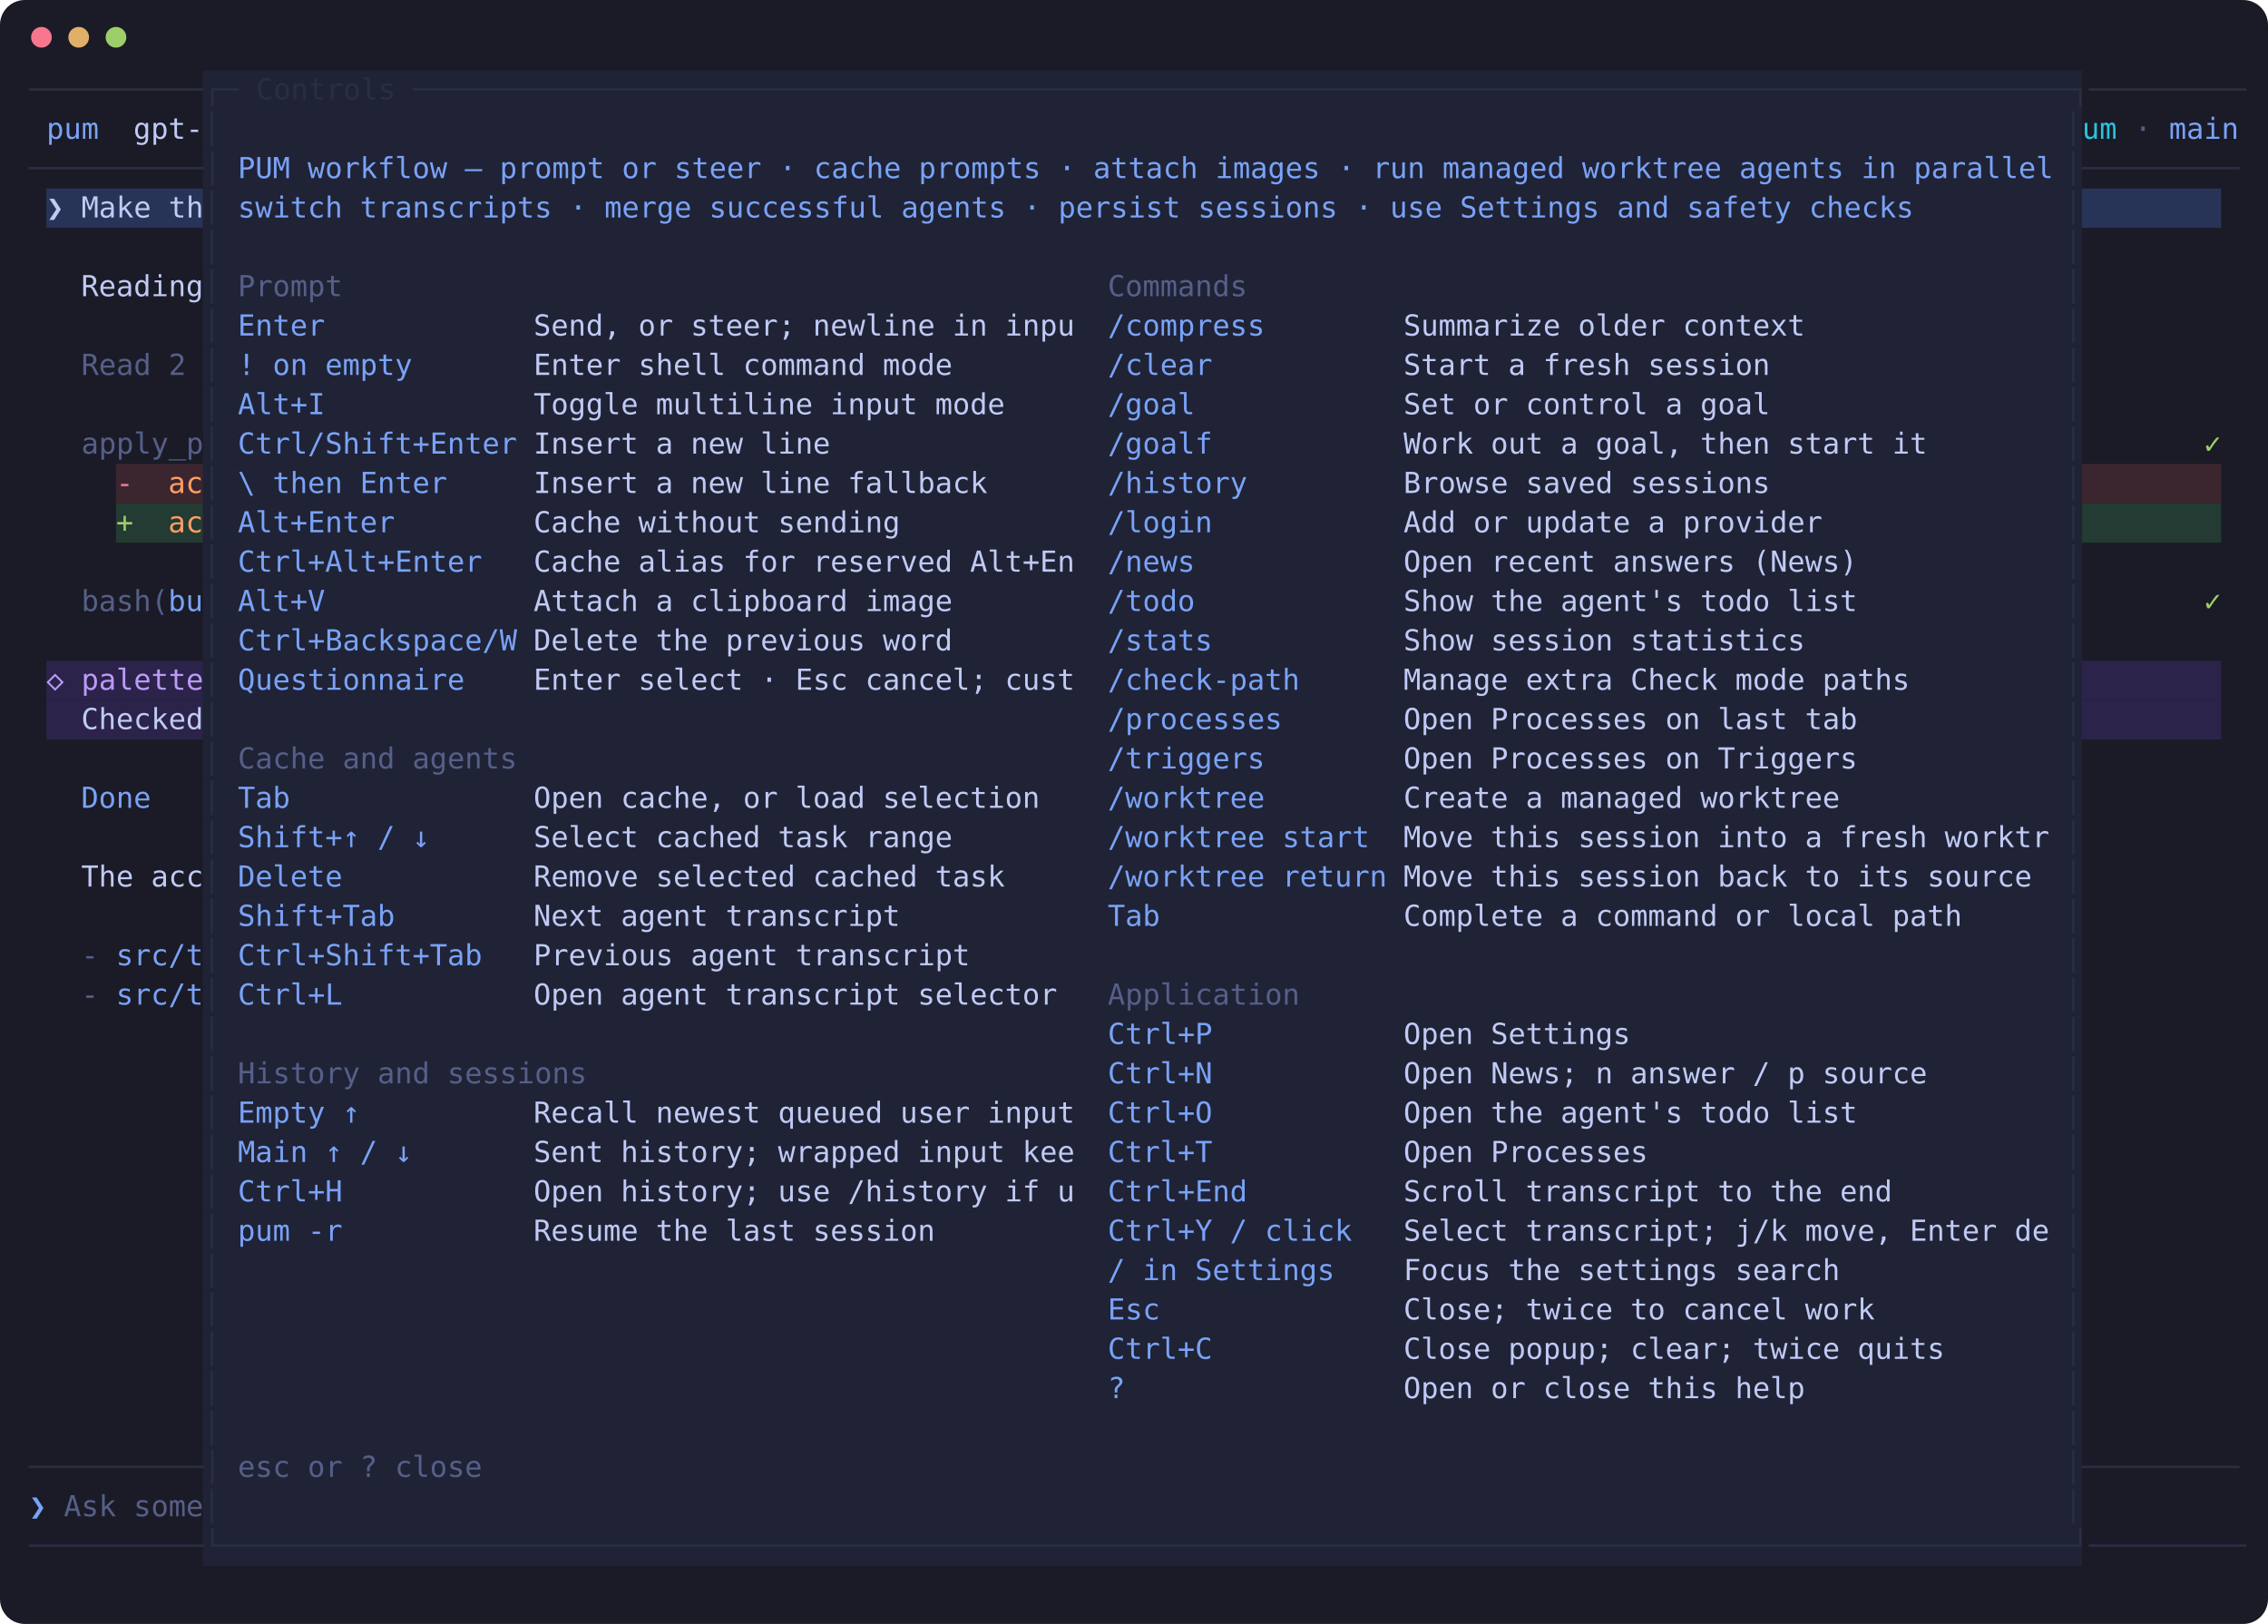
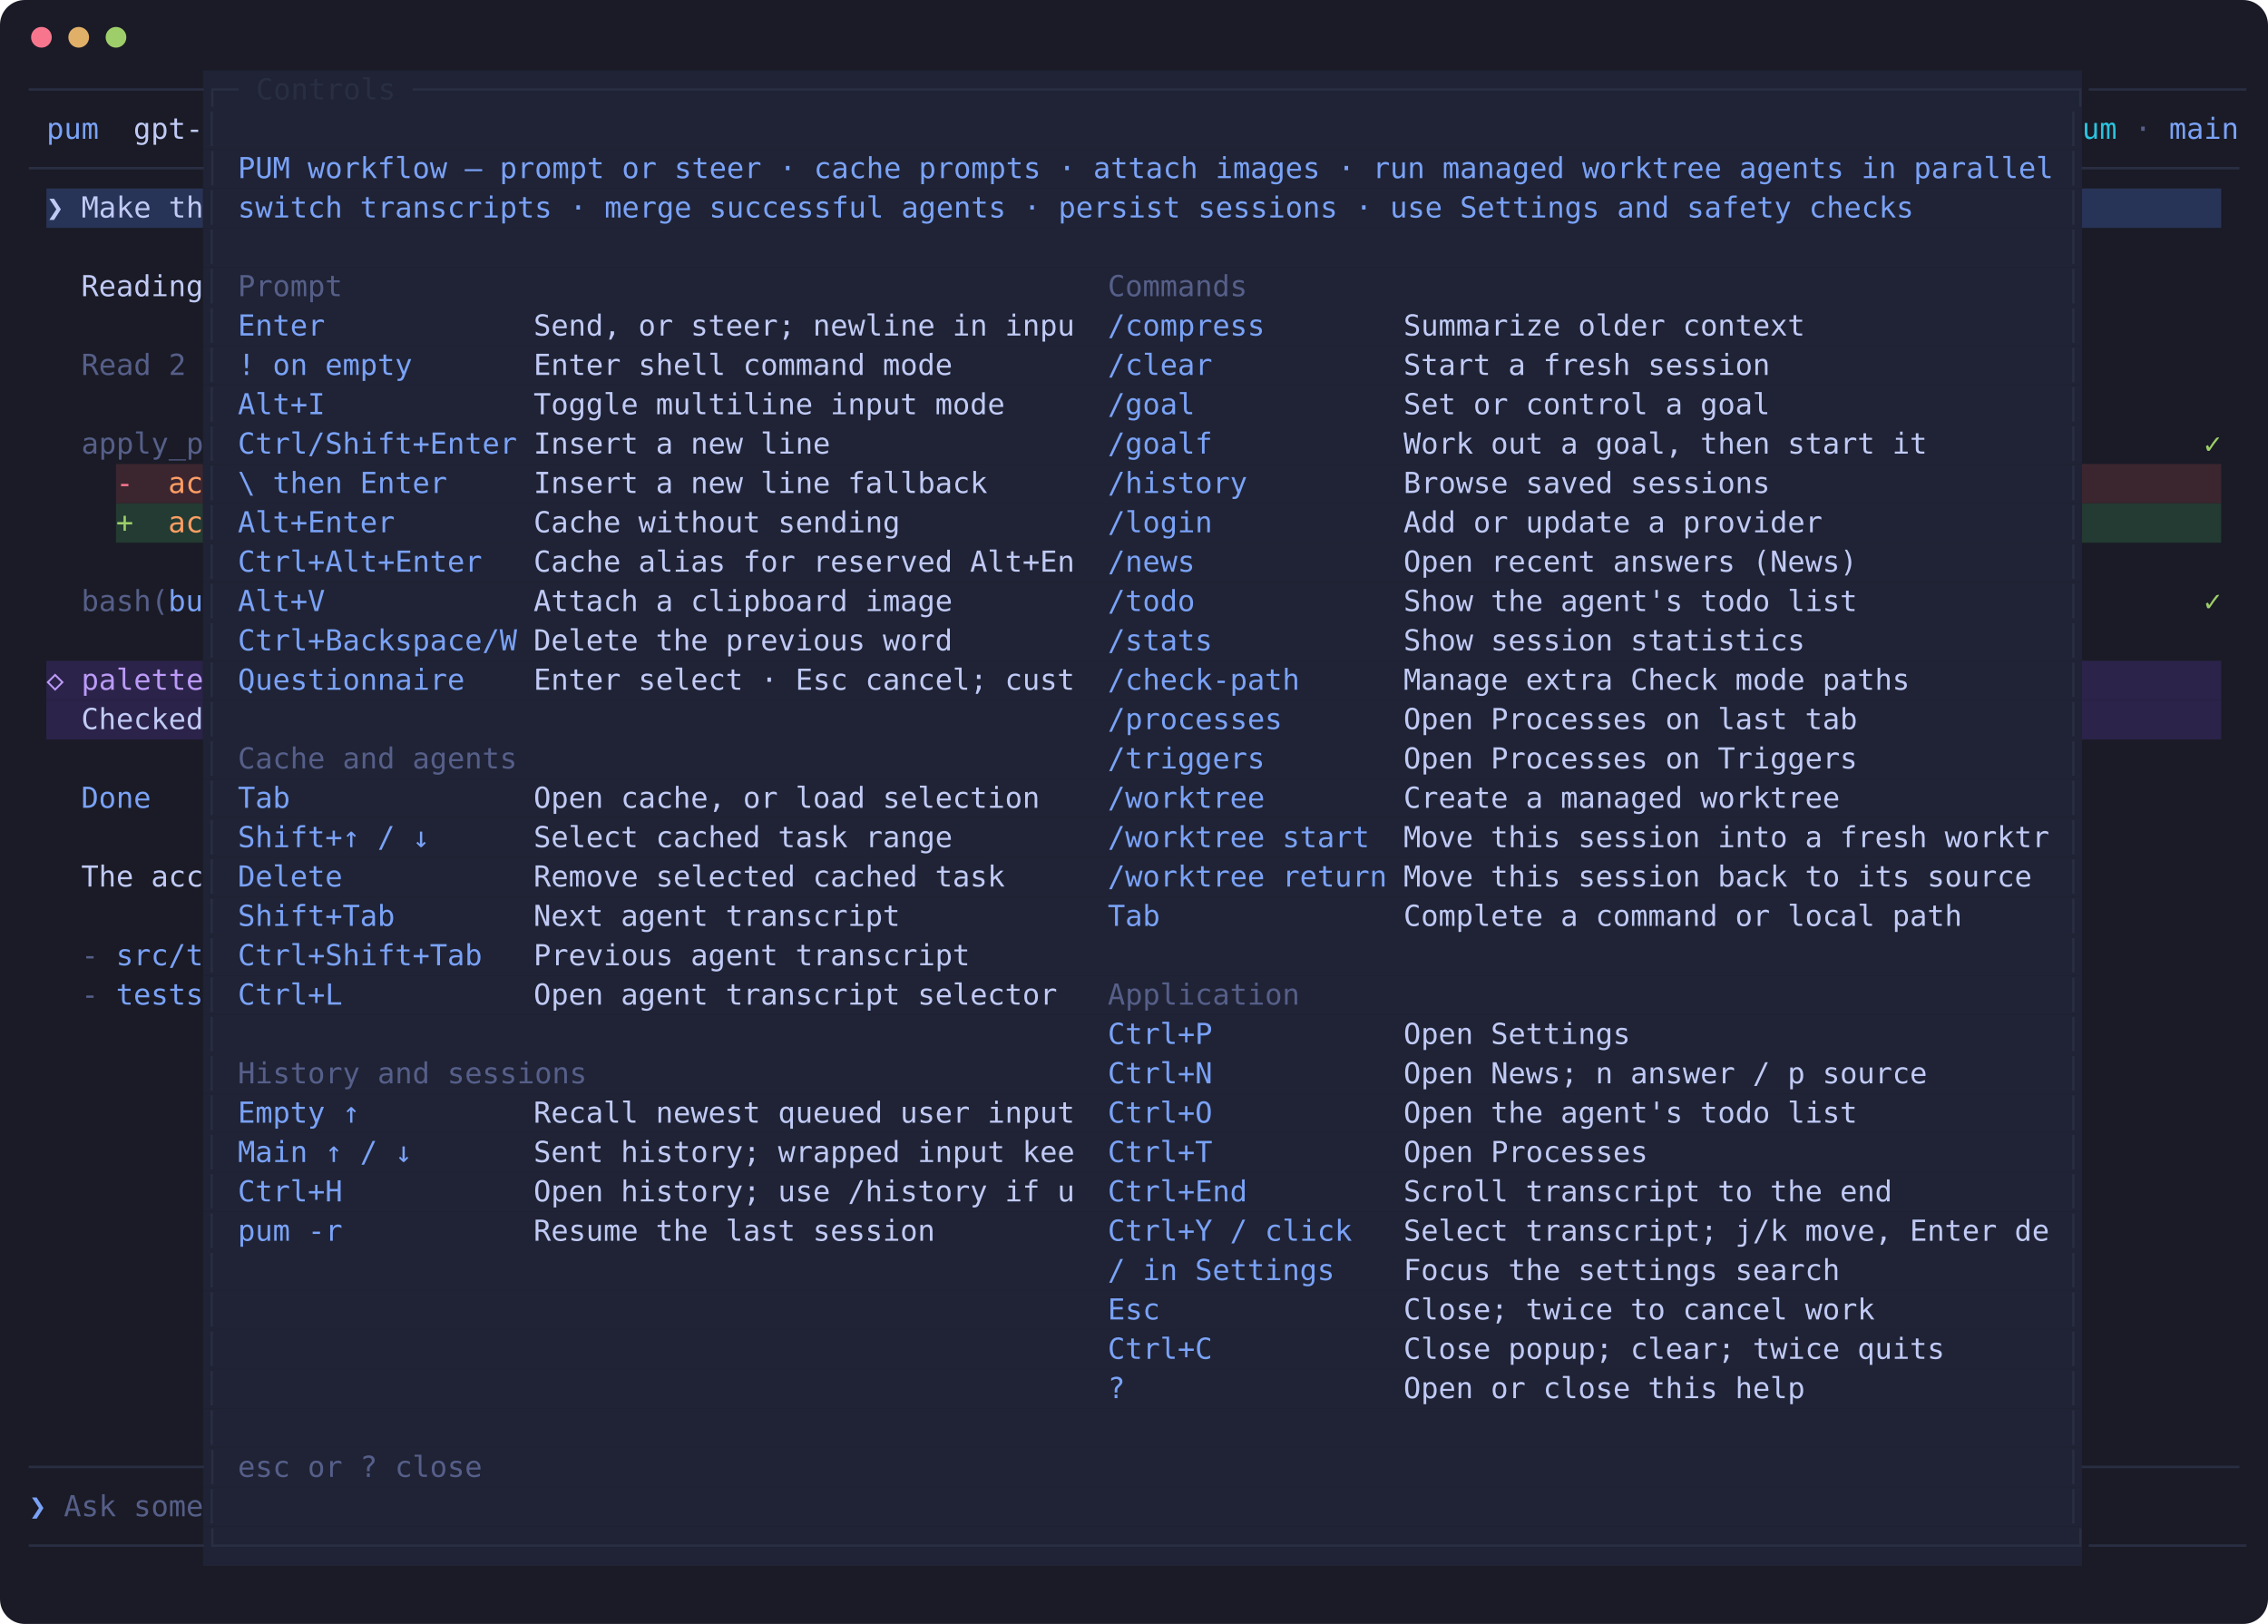
<svg xmlns="http://www.w3.org/2000/svg" width="1095" height="784" viewBox="0 0 1095 784" role="img" aria-labelledby="title desc">
  <rect width="100%" height="100%" rx="12" fill="#1a1b26" />
  <circle cx="20" cy="18" r="5" fill="#f7768e" />
  <circle cx="38" cy="18" r="5" fill="#e0af68" />
  <circle cx="56" cy="18" r="5" fill="#9ece6a" />
  <rect x="98.0" y="34.0" width="907.2" height="19" fill="#1f2335" />
  <rect x="98.0" y="53.0" width="907.2" height="19" fill="#1f2335" />
  <rect x="98.0" y="72.0" width="907.2" height="19" fill="#1f2335" />
  <rect x="22.4" y="91.0" width="75.6" height="19" fill="#283457" />
  <rect x="98.0" y="91.0" width="907.2" height="19" fill="#1f2335" />
  <rect x="1005.2" y="91.0" width="67.2" height="19" fill="#283457" />
  <rect x="98.0" y="110.0" width="907.2" height="19" fill="#1f2335" />
  <rect x="98.0" y="129.0" width="907.2" height="19" fill="#1f2335" />
  <rect x="98.0" y="148.0" width="907.2" height="19" fill="#1f2335" />
  <rect x="98.0" y="167.0" width="907.2" height="19" fill="#1f2335" />
  <rect x="98.0" y="186.0" width="907.2" height="19" fill="#1f2335" />
  <rect x="98.0" y="205.0" width="907.2" height="19" fill="#1f2335" />
  <rect x="56.0" y="224.0" width="42.0" height="19" fill="#3b2630" />
  <rect x="98.0" y="224.0" width="907.2" height="19" fill="#1f2335" />
  <rect x="1005.2" y="224.0" width="67.2" height="19" fill="#3b2630" />
  <rect x="56.0" y="243.0" width="42.0" height="19" fill="#233b32" />
  <rect x="98.0" y="243.0" width="907.2" height="19" fill="#1f2335" />
  <rect x="1005.2" y="243.0" width="67.2" height="19" fill="#233b32" />
  <rect x="98.0" y="262.0" width="907.2" height="19" fill="#1f2335" />
  <rect x="98.0" y="281.0" width="907.2" height="19" fill="#1f2335" />
  <rect x="98.0" y="300.0" width="907.2" height="19" fill="#1f2335" />
  <rect x="22.4" y="319.0" width="75.6" height="19" fill="#2b234a" />
  <rect x="98.0" y="319.0" width="907.2" height="19" fill="#1f2335" />
  <rect x="1005.2" y="319.0" width="67.2" height="19" fill="#2b234a" />
  <rect x="22.4" y="338.0" width="75.6" height="19" fill="#2b234a" />
  <rect x="98.0" y="338.0" width="907.2" height="19" fill="#1f2335" />
  <rect x="1005.2" y="338.0" width="67.2" height="19" fill="#2b234a" />
  <rect x="98.0" y="357.0" width="907.2" height="19" fill="#1f2335" />
  <rect x="98.0" y="376.0" width="907.2" height="19" fill="#1f2335" />
  <rect x="98.0" y="395.0" width="907.2" height="19" fill="#1f2335" />
  <rect x="98.0" y="414.0" width="907.2" height="19" fill="#1f2335" />
  <rect x="98.0" y="433.0" width="907.2" height="19" fill="#1f2335" />
  <rect x="98.0" y="452.0" width="907.2" height="19" fill="#1f2335" />
  <rect x="98.0" y="471.0" width="907.2" height="19" fill="#1f2335" />
  <rect x="98.0" y="490.0" width="907.2" height="19" fill="#1f2335" />
  <rect x="98.0" y="509.0" width="907.2" height="19" fill="#1f2335" />
  <rect x="98.0" y="528.0" width="907.2" height="19" fill="#1f2335" />
  <rect x="98.0" y="547.0" width="907.2" height="19" fill="#1f2335" />
  <rect x="98.0" y="566.0" width="907.2" height="19" fill="#1f2335" />
  <rect x="98.0" y="585.0" width="907.2" height="19" fill="#1f2335" />
  <rect x="98.0" y="604.0" width="907.2" height="19" fill="#1f2335" />
  <rect x="98.0" y="623.0" width="907.2" height="19" fill="#1f2335" />
  <rect x="98.0" y="642.0" width="907.2" height="19" fill="#1f2335" />
  <rect x="98.0" y="661.0" width="907.2" height="19" fill="#1f2335" />
  <rect x="98.0" y="680.0" width="907.2" height="19" fill="#1f2335" />
  <rect x="98.0" y="699.0" width="907.2" height="19" fill="#1f2335" />
  <rect x="98.0" y="718.0" width="907.2" height="19" fill="#1f2335" />
  <rect x="98.0" y="737.0" width="907.2" height="19" fill="#1f2335" />
  <g font-family="ui-monospace, SFMono-Regular, Menlo, Consolas, monospace" font-size="14" xml:space="preserve">
    <text x="14.0 22.4 30.8 39.2 47.6 56.0 64.4 72.8 81.2 89.6 98.0 106.4 114.8 123.2 131.6 140.0 148.4 156.8 165.2 173.6 182.0 190.4 198.8 207.2 215.6 224.0 232.4 240.8 249.2 257.6 266.0 274.4 282.8 291.2 299.6 308.0 316.4 324.8 333.2 341.6 350.0 358.4 366.8 375.2 383.6 392.0 400.4 408.8 417.2 425.6 434.0 442.4 450.8 459.2 467.6 476.0 484.4 492.8 501.2 509.6 518.0 526.4 534.8 543.2 551.6 560.0 568.4 576.8 585.2 593.6 602.0 610.4 618.8 627.2 635.6 644.0 652.4 660.8 669.2 677.6 686.0 694.4 702.8 711.2 719.6 728.0 736.4 744.8 753.2 761.6 770.0 778.4 786.8 795.2 803.6 812.0 820.4 828.8 837.2 845.6 854.0 862.4 870.8 879.2 887.6 896.0 904.4 912.8 921.2 929.6 938.0 946.4 954.8 963.2 971.6 980.0 988.4 996.8 1005.2 1013.6 1022.0 1030.4 1038.8 1047.2 1055.6 1064.0 1072.4" y="48.0" fill="#292e42">──────────┌─ Controls ───────────────────────────────────────────────────────────────────────────────────────────────┐─────────</text>
    <text x="14.0 22.4 30.8 39.2 47.6 56.0" y="67.0" fill="#7aa2f7"> pum  </text>
    <text x="64.4 72.8 81.2 89.6" y="67.0" fill="#c0caf5">gpt-</text>
    <text x="98.0" y="67.0" fill="#292e42">│</text>
    <text x="996.8" y="67.0" fill="#292e42">│</text>
    <text x="1005.2 1013.6" y="67.0" fill="#2ac3de">um</text>
    <text x="1022.0 1030.4 1038.8" y="67.0" fill="#565f89"> · </text>
    <text x="1047.2 1055.6 1064.0 1072.4" y="67.0" fill="#7aa2f7">main</text>
    <text x="14.0 22.4 30.8 39.2 47.6 56.0 64.4 72.8 81.2 89.6 98.0" y="86.0" fill="#292e42">──────────│</text>
    <text x="114.8 123.2 131.6 140.0 148.4 156.8 165.2 173.6 182.0 190.4 198.8 207.2 215.6 224.0 232.4 240.8 249.2 257.6 266.0 274.4 282.8 291.2 299.6 308.0 316.4 324.8 333.2 341.6 350.0 358.4 366.8 375.2 383.6 392.0 400.4 408.8 417.2 425.6 434.0 442.4 450.8 459.2 467.6 476.0 484.4 492.8 501.2 509.6 518.0 526.4 534.8 543.2 551.6 560.0 568.4 576.8 585.2 593.6 602.0 610.4 618.8 627.2 635.6 644.0 652.4 660.8 669.2 677.6 686.0 694.4 702.8 711.2 719.6 728.0 736.4 744.8 753.2 761.6 770.0 778.4 786.8 795.2 803.6 812.0 820.4 828.8 837.2 845.6 854.0 862.4 870.8 879.2 887.6 896.0 904.4 912.8 921.2 929.6 938.0 946.4 954.8 963.2 971.6 980.0" y="86.0" fill="#7aa2f7">PUM workflow — prompt or steer · cache prompts · attach images · run managed worktree agents in parallel</text>
    <text x="996.8 1005.2 1013.6 1022.0 1030.4 1038.8 1047.2 1055.6 1064.0 1072.4" y="86.0" fill="#292e42">│─────────</text>
    <text x="22.4 30.8 39.2 47.6 56.0 64.4 72.8 81.2 89.6" y="105.0" fill="#c0caf5">❯ Make th</text>
    <text x="98.0" y="105.0" fill="#292e42">│</text>
    <text x="114.8 123.2 131.6 140.0 148.4 156.8 165.2 173.6 182.0 190.4 198.8 207.2 215.6 224.0 232.4 240.8 249.2 257.6 266.0 274.4 282.8 291.2 299.6 308.0 316.4 324.8 333.2 341.6 350.0 358.4 366.8 375.2 383.6 392.0 400.4 408.8 417.2 425.6 434.0 442.4 450.8 459.2 467.6 476.0 484.4 492.8 501.2 509.6 518.0 526.4 534.8 543.2 551.6 560.0 568.4 576.8 585.2 593.6 602.0 610.4 618.8 627.2 635.6 644.0 652.4 660.8 669.2 677.6 686.0 694.4 702.8 711.2 719.6 728.0 736.4 744.8 753.2 761.6 770.0 778.4 786.8 795.2 803.6 812.0 820.4 828.8 837.2 845.6 854.0 862.4 870.8 879.2 887.6 896.0 904.4 912.8" y="105.0" fill="#7aa2f7">switch transcripts · merge successful agents · persist sessions · use Settings and safety checks</text>
    <text x="996.8" y="105.0" fill="#292e42">│</text>
    <text x="98.0" y="124.0" fill="#292e42">│</text>
    <text x="996.8" y="124.0" fill="#292e42">│</text>
    <text x="39.2 47.6 56.0 64.4 72.8 81.2 89.6" y="143.0" fill="#c0caf5">Reading</text>
    <text x="98.0" y="143.0" fill="#292e42">│</text>
    <text x="114.8 123.2 131.6 140.0 148.4 156.8" y="143.0" fill="#565f89">Prompt</text>
    <text x="534.8 543.2 551.6 560.0 568.4 576.8 585.2 593.6" y="143.0" fill="#565f89">Commands</text>
    <text x="996.8" y="143.0" fill="#292e42">│</text>
    <text x="98.0" y="162.0" fill="#292e42">│</text>
    <text x="114.8 123.2 131.6 140.0 148.4" y="162.0" fill="#7aa2f7">Enter</text>
    <text x="257.6 266.0 274.4 282.8 291.2 299.6 308.0 316.4 324.8 333.2 341.6 350.0 358.4 366.8 375.2 383.6 392.0 400.4 408.8 417.2 425.6 434.0 442.4 450.8 459.2 467.6 476.0 484.4 492.8 501.2 509.6" y="162.0" fill="#c0caf5">Send, or steer; newline in inpu</text>
    <text x="534.8 543.2 551.6 560.0 568.4 576.8 585.2 593.6 602.0" y="162.0" fill="#7aa2f7">/compress</text>
    <text x="677.6 686.0 694.4 702.8 711.2 719.6 728.0 736.4 744.8 753.2 761.6 770.0 778.4 786.8 795.2 803.6 812.0 820.4 828.8 837.2 845.6 854.0 862.4" y="162.0" fill="#c0caf5">Summarize older context</text>
    <text x="996.8" y="162.0" fill="#292e42">│</text>
    <text x="22.4 30.8 39.2 47.6 56.0 64.4 72.8 81.2 89.6" y="181.0" fill="#565f89">  Read 2 </text>
    <text x="98.0" y="181.0" fill="#292e42">│</text>
    <text x="114.8 123.2 131.6 140.0 148.4 156.8 165.2 173.6 182.0 190.4" y="181.0" fill="#7aa2f7">! on empty</text>
    <text x="257.6 266.0 274.4 282.8 291.2 299.6 308.0 316.4 324.8 333.2 341.6 350.0 358.4 366.8 375.2 383.6 392.0 400.4 408.8 417.2 425.6 434.0 442.4 450.8" y="181.0" fill="#c0caf5">Enter shell command mode</text>
    <text x="534.8 543.2 551.6 560.0 568.4 576.8" y="181.0" fill="#7aa2f7">/clear</text>
    <text x="677.6 686.0 694.4 702.8 711.2 719.6 728.0 736.4 744.8 753.2 761.6 770.0 778.4 786.8 795.2 803.6 812.0 820.4 828.8 837.2 845.6" y="181.0" fill="#c0caf5">Start a fresh session</text>
    <text x="996.8" y="181.0" fill="#292e42">│</text>
    <text x="98.0" y="200.0" fill="#292e42">│</text>
    <text x="114.8 123.2 131.6 140.0 148.4" y="200.0" fill="#7aa2f7">Alt+I</text>
    <text x="257.6 266.0 274.4 282.8 291.2 299.6 308.0 316.4 324.8 333.2 341.6 350.0 358.4 366.8 375.2 383.6 392.0 400.4 408.8 417.2 425.6 434.0 442.4 450.8 459.2 467.6 476.0" y="200.0" fill="#c0caf5">Toggle multiline input mode</text>
    <text x="534.8 543.2 551.6 560.0 568.4" y="200.0" fill="#7aa2f7">/goal</text>
    <text x="677.6 686.0 694.4 702.8 711.2 719.6 728.0 736.4 744.8 753.2 761.6 770.0 778.4 786.8 795.2 803.6 812.0 820.4 828.8 837.2 845.6" y="200.0" fill="#c0caf5">Set or control a goal</text>
    <text x="996.8" y="200.0" fill="#292e42">│</text>
    <text x="22.4 30.8 39.2 47.6 56.0 64.4 72.8 81.2 89.6" y="219.0" fill="#565f89">  apply_p</text>
    <text x="98.0" y="219.0" fill="#292e42">│</text>
    <text x="114.8 123.2 131.6 140.0 148.4 156.8 165.2 173.6 182.0 190.4 198.8 207.2 215.6 224.0 232.4 240.8" y="219.0" fill="#7aa2f7">Ctrl/Shift+Enter</text>
    <text x="257.6 266.0 274.4 282.8 291.2 299.6 308.0 316.4 324.8 333.2 341.6 350.0 358.4 366.8 375.2 383.6 392.0" y="219.0" fill="#c0caf5">Insert a new line</text>
    <text x="534.8 543.2 551.6 560.0 568.4 576.8" y="219.0" fill="#7aa2f7">/goalf</text>
    <text x="677.6 686.0 694.4 702.8 711.2 719.6 728.0 736.4 744.8 753.2 761.6 770.0 778.4 786.8 795.2 803.6 812.0 820.4 828.8 837.2 845.6 854.0 862.4 870.8 879.2 887.6 896.0 904.4 912.8 921.2" y="219.0" fill="#c0caf5">Work out a goal, then start it</text>
    <text x="996.8" y="219.0" fill="#292e42">│</text>
    <text x="1064.0" y="219.0" fill="#9ece6a">✓</text>
    <text x="56.0" y="238.0" fill="#f7768e">-</text>
    <text x="81.2 89.6" y="238.0" fill="#ff9e64">ac</text>
    <text x="98.0" y="238.0" fill="#292e42">│</text>
    <text x="114.8 123.2 131.6 140.0 148.4 156.8 165.2 173.6 182.0 190.4 198.8 207.2" y="238.0" fill="#7aa2f7">\ then Enter</text>
    <text x="257.6 266.0 274.4 282.8 291.2 299.6 308.0 316.4 324.8 333.2 341.6 350.0 358.4 366.8 375.2 383.6 392.0 400.4 408.8 417.2 425.6 434.0 442.4 450.8 459.2 467.6" y="238.0" fill="#c0caf5">Insert a new line fallback</text>
    <text x="534.8 543.2 551.6 560.0 568.4 576.8 585.2 593.6" y="238.0" fill="#7aa2f7">/history</text>
    <text x="677.6 686.0 694.4 702.8 711.2 719.6 728.0 736.4 744.8 753.2 761.6 770.0 778.4 786.8 795.2 803.6 812.0 820.4 828.8 837.2 845.6" y="238.0" fill="#c0caf5">Browse saved sessions</text>
    <text x="996.8" y="238.0" fill="#292e42">│</text>
    <text x="56.0" y="257.0" fill="#9ece6a">+</text>
    <text x="81.2 89.6" y="257.0" fill="#ff9e64">ac</text>
    <text x="98.0" y="257.0" fill="#292e42">│</text>
    <text x="114.8 123.2 131.6 140.0 148.4 156.8 165.2 173.6 182.0" y="257.0" fill="#7aa2f7">Alt+Enter</text>
    <text x="257.6 266.0 274.4 282.8 291.2 299.6 308.0 316.4 324.8 333.2 341.6 350.0 358.4 366.8 375.2 383.6 392.0 400.4 408.8 417.2 425.6" y="257.0" fill="#c0caf5">Cache without sending</text>
    <text x="534.8 543.2 551.6 560.0 568.4 576.8" y="257.0" fill="#7aa2f7">/login</text>
    <text x="677.6 686.0 694.4 702.8 711.2 719.6 728.0 736.4 744.8 753.2 761.6 770.0 778.4 786.8 795.2 803.6 812.0 820.4 828.8 837.2 845.6 854.0 862.4 870.8" y="257.0" fill="#c0caf5">Add or update a provider</text>
    <text x="996.8" y="257.0" fill="#292e42">│</text>
    <text x="98.0" y="276.0" fill="#292e42">│</text>
    <text x="114.8 123.2 131.6 140.0 148.4 156.8 165.2 173.6 182.0 190.4 198.8 207.2 215.6 224.0" y="276.0" fill="#7aa2f7">Ctrl+Alt+Enter</text>
    <text x="257.6 266.0 274.4 282.8 291.2 299.6 308.0 316.4 324.8 333.2 341.6 350.0 358.4 366.8 375.2 383.6 392.0 400.4 408.8 417.2 425.6 434.0 442.4 450.8 459.2 467.6 476.0 484.4 492.8 501.2 509.6" y="276.0" fill="#c0caf5">Cache alias for reserved Alt+En</text>
    <text x="534.8 543.2 551.6 560.0 568.4" y="276.0" fill="#7aa2f7">/news</text>
    <text x="677.6 686.0 694.4 702.8 711.2 719.6 728.0 736.4 744.8 753.2 761.6 770.0 778.4 786.8 795.2 803.6 812.0 820.4 828.8 837.2 845.6 854.0 862.4 870.8 879.2 887.6" y="276.0" fill="#c0caf5">Open recent answers (News)</text>
    <text x="996.8" y="276.0" fill="#292e42">│</text>
    <text x="22.4 30.8 39.2 47.6 56.0 64.4 72.8" y="295.0" fill="#565f89">  bash(</text>
    <text x="81.2 89.6" y="295.0" fill="#7aa2f7">bu</text>
    <text x="98.0" y="295.0" fill="#292e42">│</text>
    <text x="114.8 123.2 131.6 140.0 148.4" y="295.0" fill="#7aa2f7">Alt+V</text>
    <text x="257.6 266.0 274.4 282.8 291.2 299.6 308.0 316.4 324.8 333.2 341.6 350.0 358.4 366.8 375.2 383.6 392.0 400.4 408.8 417.2 425.6 434.0 442.4 450.8" y="295.0" fill="#c0caf5">Attach a clipboard image</text>
    <text x="534.8 543.2 551.6 560.0 568.4" y="295.0" fill="#7aa2f7">/todo</text>
    <text x="677.6 686.0 694.4 702.8 711.2 719.6 728.0 736.4 744.8 753.2 761.6 770.0 778.4 786.8 795.2 803.6 812.0 820.4 828.8 837.2 845.6 854.0 862.4 870.8 879.2 887.6" y="295.0" fill="#c0caf5">Show the agent's todo list</text>
    <text x="996.8" y="295.0" fill="#292e42">│</text>
    <text x="1064.0" y="295.0" fill="#9ece6a">✓</text>
    <text x="98.0" y="314.0" fill="#292e42">│</text>
    <text x="114.8 123.2 131.6 140.0 148.4 156.8 165.2 173.6 182.0 190.4 198.8 207.2 215.6 224.0 232.4 240.8" y="314.0" fill="#7aa2f7">Ctrl+Backspace/W</text>
    <text x="257.6 266.0 274.4 282.8 291.2 299.6 308.0 316.4 324.8 333.2 341.6 350.0 358.4 366.8 375.2 383.6 392.0 400.4 408.8 417.2 425.6 434.0 442.4 450.8" y="314.0" fill="#c0caf5">Delete the previous word</text>
    <text x="534.8 543.2 551.6 560.0 568.4 576.8" y="314.0" fill="#7aa2f7">/stats</text>
    <text x="677.6 686.0 694.4 702.8 711.2 719.6 728.0 736.4 744.8 753.2 761.6 770.0 778.4 786.8 795.2 803.6 812.0 820.4 828.8 837.2 845.6 854.0 862.4" y="314.0" fill="#c0caf5">Show session statistics</text>
    <text x="996.8" y="314.0" fill="#292e42">│</text>
    <text x="22.4 30.8 39.2 47.6 56.0 64.4 72.8 81.2 89.6" y="333.0" fill="#bb9af7">◇ palette</text>
    <text x="98.0" y="333.0" fill="#292e42">│</text>
    <text x="114.8 123.2 131.6 140.0 148.4 156.8 165.2 173.6 182.0 190.4 198.8 207.2 215.6" y="333.0" fill="#7aa2f7">Questionnaire</text>
    <text x="257.6 266.0 274.4 282.8 291.2 299.6 308.0 316.4 324.8 333.2 341.6 350.0 358.4 366.8 375.2 383.6 392.0 400.4 408.8 417.2 425.6 434.0 442.4 450.8 459.2 467.6 476.0 484.4 492.8 501.2 509.6" y="333.0" fill="#c0caf5">Enter select · Esc cancel; cust</text>
    <text x="534.8 543.2 551.6 560.0 568.4 576.8 585.2 593.6 602.0 610.4 618.8" y="333.0" fill="#7aa2f7">/check-path</text>
    <text x="677.6 686.0 694.4 702.8 711.2 719.6 728.0 736.4 744.8 753.2 761.6 770.0 778.4 786.8 795.2 803.6 812.0 820.4 828.8 837.2 845.6 854.0 862.4 870.8 879.2 887.6 896.0 904.4 912.8" y="333.0" fill="#c0caf5">Manage extra Check mode paths</text>
    <text x="996.8" y="333.0" fill="#292e42">│</text>
    <text x="39.2 47.6 56.0 64.4 72.8 81.2 89.6" y="352.0" fill="#c0caf5">Checked</text>
    <text x="98.0" y="352.0" fill="#292e42">│</text>
    <text x="534.8 543.2 551.6 560.0 568.4 576.8 585.2 593.6 602.0 610.4" y="352.0" fill="#7aa2f7">/processes</text>
    <text x="677.6 686.0 694.4 702.8 711.2 719.6 728.0 736.4 744.8 753.2 761.6 770.0 778.4 786.8 795.2 803.6 812.0 820.4 828.8 837.2 845.6 854.0 862.4 870.8 879.2 887.6" y="352.0" fill="#c0caf5">Open Processes on last tab</text>
    <text x="996.8" y="352.0" fill="#292e42">│</text>
    <text x="98.0" y="371.0" fill="#292e42">│</text>
    <text x="114.8 123.2 131.6 140.0 148.4 156.8 165.2 173.6 182.0 190.4 198.8 207.2 215.6 224.0 232.4 240.8" y="371.0" fill="#565f89">Cache and agents</text>
    <text x="534.8 543.2 551.6 560.0 568.4 576.8 585.2 593.6 602.0" y="371.0" fill="#7aa2f7">/triggers</text>
    <text x="677.6 686.0 694.4 702.8 711.2 719.6 728.0 736.4 744.8 753.2 761.6 770.0 778.4 786.8 795.2 803.6 812.0 820.4 828.8 837.2 845.6 854.0 862.4 870.8 879.2 887.6" y="371.0" fill="#c0caf5">Open Processes on Triggers</text>
    <text x="996.8" y="371.0" fill="#292e42">│</text>
    <text x="39.2 47.6 56.0 64.4" y="390.0" fill="#7aa2f7">Done</text>
    <text x="98.0" y="390.0" fill="#292e42">│</text>
    <text x="114.8 123.2 131.6" y="390.0" fill="#7aa2f7">Tab</text>
    <text x="257.6 266.0 274.4 282.8 291.2 299.6 308.0 316.4 324.8 333.2 341.6 350.0 358.4 366.8 375.2 383.6 392.0 400.4 408.8 417.2 425.6 434.0 442.4 450.8 459.2 467.6 476.0 484.4 492.8" y="390.0" fill="#c0caf5">Open cache, or load selection</text>
    <text x="534.8 543.2 551.6 560.0 568.4 576.8 585.2 593.6 602.0" y="390.0" fill="#7aa2f7">/worktree</text>
    <text x="677.6 686.0 694.4 702.8 711.2 719.6 728.0 736.4 744.8 753.2 761.6 770.0 778.4 786.8 795.2 803.6 812.0 820.4 828.8 837.2 845.6 854.0 862.4 870.8 879.2" y="390.0" fill="#c0caf5">Create a managed worktree</text>
    <text x="996.8" y="390.0" fill="#292e42">│</text>
    <text x="98.0" y="409.0" fill="#292e42">│</text>
    <text x="114.8 123.2 131.6 140.0 148.4 156.8 165.2 173.6 182.0 190.4 198.8" y="409.0" fill="#7aa2f7">Shift+↑ / ↓</text>
    <text x="257.6 266.0 274.4 282.8 291.2 299.6 308.0 316.4 324.8 333.2 341.6 350.0 358.4 366.8 375.2 383.6 392.0 400.4 408.8 417.2 425.6 434.0 442.4 450.8" y="409.0" fill="#c0caf5">Select cached task range</text>
    <text x="534.8 543.2 551.6 560.0 568.4 576.8 585.2 593.6 602.0 610.4 618.8 627.2 635.6 644.0 652.4" y="409.0" fill="#7aa2f7">/worktree start</text>
    <text x="677.6 686.0 694.4 702.8 711.2 719.6 728.0 736.4 744.8 753.2 761.6 770.0 778.4 786.8 795.2 803.6 812.0 820.4 828.8 837.2 845.6 854.0 862.4 870.8 879.2 887.6 896.0 904.4 912.8 921.2 929.6 938.0 946.4 954.8 963.2 971.6 980.0" y="409.0" fill="#c0caf5">Move this session into a fresh worktr</text>
    <text x="996.8" y="409.0" fill="#292e42">│</text>
    <text x="39.2 47.6 56.0 64.4 72.8 81.2 89.6" y="428.0" fill="#c0caf5">The acc</text>
    <text x="98.0" y="428.0" fill="#292e42">│</text>
    <text x="114.8 123.2 131.6 140.0 148.4 156.8" y="428.0" fill="#7aa2f7">Delete</text>
    <text x="257.6 266.0 274.4 282.8 291.2 299.6 308.0 316.4 324.8 333.2 341.6 350.0 358.4 366.8 375.2 383.6 392.0 400.4 408.8 417.2 425.6 434.0 442.4 450.8 459.2 467.6 476.0" y="428.0" fill="#c0caf5">Remove selected cached task</text>
    <text x="534.8 543.2 551.6 560.0 568.4 576.8 585.2 593.6 602.0 610.4 618.8 627.2 635.6 644.0 652.4 660.8" y="428.0" fill="#7aa2f7">/worktree return</text>
    <text x="677.6 686.0 694.4 702.8 711.2 719.6 728.0 736.4 744.8 753.2 761.6 770.0 778.4 786.8 795.2 803.6 812.0 820.4 828.8 837.2 845.6 854.0 862.4 870.8 879.2 887.6 896.0 904.4 912.8 921.2 929.6 938.0 946.4 954.8 963.2 971.6" y="428.0" fill="#c0caf5">Move this session back to its source</text>
    <text x="996.8" y="428.0" fill="#292e42">│</text>
    <text x="98.0" y="447.0" fill="#292e42">│</text>
    <text x="114.8 123.2 131.6 140.0 148.4 156.8 165.2 173.6 182.0" y="447.0" fill="#7aa2f7">Shift+Tab</text>
    <text x="257.6 266.0 274.4 282.8 291.2 299.6 308.0 316.4 324.8 333.2 341.6 350.0 358.4 366.8 375.2 383.6 392.0 400.4 408.8 417.2 425.6" y="447.0" fill="#c0caf5">Next agent transcript</text>
    <text x="534.8 543.2 551.6" y="447.0" fill="#7aa2f7">Tab</text>
    <text x="677.6 686.0 694.4 702.8 711.2 719.6 728.0 736.4 744.8 753.2 761.6 770.0 778.4 786.8 795.2 803.6 812.0 820.4 828.8 837.2 845.6 854.0 862.4 870.8 879.2 887.6 896.0 904.4 912.8 921.2 929.6 938.0" y="447.0" fill="#c0caf5">Complete a command or local path</text>
    <text x="996.8" y="447.0" fill="#292e42">│</text>
    <text x="39.2 47.6" y="466.0" fill="#565f89">- </text>
    <text x="56.0 64.4 72.8 81.2 89.6" y="466.0" fill="#7aa2f7">src/t</text>
    <text x="98.0" y="466.0" fill="#292e42">│</text>
    <text x="114.8 123.2 131.6 140.0 148.4 156.8 165.2 173.6 182.0 190.4 198.8 207.2 215.6 224.0" y="466.0" fill="#7aa2f7">Ctrl+Shift+Tab</text>
    <text x="257.6 266.0 274.4 282.8 291.2 299.6 308.0 316.4 324.8 333.2 341.6 350.0 358.4 366.8 375.2 383.6 392.0 400.4 408.8 417.2 425.6 434.0 442.4 450.8 459.2" y="466.0" fill="#c0caf5">Previous agent transcript</text>
    <text x="996.8" y="466.0" fill="#292e42">│</text>
    <text x="39.2 47.6" y="485.0" fill="#565f89">- </text>
-     <text x="56.0 64.4 72.8 81.2 89.6" y="485.0" fill="#7aa2f7">src/t</text>
+     <text x="56.0 64.4 72.8 81.2 89.6" y="485.0" fill="#7aa2f7">tests</text>
    <text x="98.0" y="485.0" fill="#292e42">│</text>
    <text x="114.8 123.2 131.6 140.0 148.4 156.8" y="485.0" fill="#7aa2f7">Ctrl+L</text>
    <text x="257.6 266.0 274.4 282.8 291.2 299.6 308.0 316.4 324.8 333.2 341.6 350.0 358.4 366.8 375.2 383.6 392.0 400.4 408.8 417.2 425.6 434.0 442.4 450.8 459.2 467.6 476.0 484.4 492.8 501.2" y="485.0" fill="#c0caf5">Open agent transcript selector</text>
    <text x="534.8 543.2 551.6 560.0 568.4 576.8 585.2 593.6 602.0 610.4 618.8" y="485.0" fill="#565f89">Application</text>
    <text x="996.8" y="485.0" fill="#292e42">│</text>
    <text x="98.0" y="504.0" fill="#292e42">│</text>
    <text x="534.8 543.2 551.6 560.0 568.4 576.8" y="504.0" fill="#7aa2f7">Ctrl+P</text>
    <text x="677.6 686.0 694.4 702.8 711.2 719.6 728.0 736.4 744.8 753.2 761.6 770.0 778.4" y="504.0" fill="#c0caf5">Open Settings</text>
    <text x="996.8" y="504.0" fill="#292e42">│</text>
    <text x="98.0" y="523.0" fill="#292e42">│</text>
    <text x="114.8 123.2 131.6 140.0 148.4 156.8 165.2 173.6 182.0 190.4 198.8 207.2 215.6 224.0 232.4 240.8 249.2 257.6 266.0 274.4" y="523.0" fill="#565f89">History and sessions</text>
    <text x="534.8 543.2 551.6 560.0 568.4 576.8" y="523.0" fill="#7aa2f7">Ctrl+N</text>
    <text x="677.6 686.0 694.4 702.8 711.2 719.6 728.0 736.4 744.8 753.2 761.6 770.0 778.4 786.8 795.2 803.6 812.0 820.4 828.8 837.2 845.6 854.0 862.4 870.8 879.2 887.6 896.0 904.4 912.8 921.2" y="523.0" fill="#c0caf5">Open News; n answer / p source</text>
    <text x="996.8" y="523.0" fill="#292e42">│</text>
    <text x="98.0" y="542.0" fill="#292e42">│</text>
    <text x="114.8 123.2 131.6 140.0 148.4 156.8 165.2" y="542.0" fill="#7aa2f7">Empty ↑</text>
    <text x="257.6 266.0 274.4 282.8 291.2 299.6 308.0 316.4 324.8 333.2 341.6 350.0 358.4 366.8 375.2 383.6 392.0 400.4 408.8 417.2 425.6 434.0 442.4 450.8 459.2 467.6 476.0 484.4 492.8 501.2 509.6" y="542.0" fill="#c0caf5">Recall newest queued user input</text>
    <text x="534.8 543.2 551.6 560.0 568.4 576.8" y="542.0" fill="#7aa2f7">Ctrl+O</text>
    <text x="677.6 686.0 694.4 702.8 711.2 719.6 728.0 736.4 744.8 753.2 761.6 770.0 778.4 786.8 795.2 803.6 812.0 820.4 828.8 837.2 845.6 854.0 862.4 870.8 879.2 887.6" y="542.0" fill="#c0caf5">Open the agent's todo list</text>
    <text x="996.8" y="542.0" fill="#292e42">│</text>
    <text x="98.0" y="561.0" fill="#292e42">│</text>
    <text x="114.8 123.2 131.6 140.0 148.4 156.8 165.2 173.6 182.0 190.4" y="561.0" fill="#7aa2f7">Main ↑ / ↓</text>
    <text x="257.6 266.0 274.4 282.8 291.2 299.6 308.0 316.4 324.8 333.2 341.6 350.0 358.4 366.8 375.2 383.6 392.0 400.4 408.8 417.2 425.6 434.0 442.4 450.8 459.2 467.6 476.0 484.4 492.8 501.2 509.6" y="561.0" fill="#c0caf5">Sent history; wrapped input kee</text>
    <text x="534.8 543.2 551.6 560.0 568.4 576.8" y="561.0" fill="#7aa2f7">Ctrl+T</text>
    <text x="677.6 686.0 694.4 702.8 711.2 719.6 728.0 736.4 744.8 753.2 761.6 770.0 778.4 786.8" y="561.0" fill="#c0caf5">Open Processes</text>
    <text x="996.8" y="561.0" fill="#292e42">│</text>
    <text x="98.0" y="580.0" fill="#292e42">│</text>
    <text x="114.8 123.2 131.6 140.0 148.4 156.8" y="580.0" fill="#7aa2f7">Ctrl+H</text>
    <text x="257.6 266.0 274.4 282.8 291.2 299.6 308.0 316.4 324.8 333.2 341.6 350.0 358.4 366.8 375.2 383.6 392.0 400.4 408.8 417.2 425.6 434.0 442.4 450.8 459.2 467.6 476.0 484.4 492.8 501.2 509.6" y="580.0" fill="#c0caf5">Open history; use /history if u</text>
    <text x="534.8 543.2 551.6 560.0 568.4 576.8 585.2 593.6" y="580.0" fill="#7aa2f7">Ctrl+End</text>
    <text x="677.6 686.0 694.4 702.8 711.2 719.6 728.0 736.4 744.8 753.2 761.6 770.0 778.4 786.8 795.2 803.6 812.0 820.4 828.8 837.2 845.6 854.0 862.4 870.8 879.2 887.6 896.0 904.4" y="580.0" fill="#c0caf5">Scroll transcript to the end</text>
    <text x="996.8" y="580.0" fill="#292e42">│</text>
    <text x="98.0" y="599.0" fill="#292e42">│</text>
    <text x="114.8 123.2 131.6 140.0 148.4 156.8" y="599.0" fill="#7aa2f7">pum -r</text>
    <text x="257.6 266.0 274.4 282.8 291.2 299.6 308.0 316.4 324.8 333.2 341.6 350.0 358.4 366.8 375.2 383.6 392.0 400.4 408.8 417.2 425.6 434.0 442.4" y="599.0" fill="#c0caf5">Resume the last session</text>
    <text x="534.8 543.2 551.6 560.0 568.4 576.8 585.2 593.6 602.0 610.4 618.8 627.2 635.6 644.0" y="599.0" fill="#7aa2f7">Ctrl+Y / click</text>
    <text x="677.6 686.0 694.4 702.8 711.2 719.6 728.0 736.4 744.8 753.2 761.6 770.0 778.4 786.8 795.2 803.6 812.0 820.4 828.8 837.2 845.6 854.0 862.4 870.8 879.2 887.6 896.0 904.4 912.8 921.2 929.6 938.0 946.4 954.8 963.2 971.6 980.0" y="599.0" fill="#c0caf5">Select transcript; j/k move, Enter de</text>
    <text x="996.8" y="599.0" fill="#292e42">│</text>
    <text x="98.0" y="618.0" fill="#292e42">│</text>
    <text x="534.8 543.2 551.6 560.0 568.4 576.8 585.2 593.6 602.0 610.4 618.8 627.2 635.6" y="618.0" fill="#7aa2f7">/ in Settings</text>
    <text x="677.6 686.0 694.4 702.8 711.2 719.6 728.0 736.4 744.8 753.2 761.6 770.0 778.4 786.8 795.2 803.6 812.0 820.4 828.8 837.2 845.6 854.0 862.4 870.8 879.2" y="618.0" fill="#c0caf5">Focus the settings search</text>
    <text x="996.8" y="618.0" fill="#292e42">│</text>
    <text x="98.0" y="637.0" fill="#292e42">│</text>
    <text x="534.8 543.2 551.6" y="637.0" fill="#7aa2f7">Esc</text>
    <text x="677.6 686.0 694.4 702.8 711.2 719.6 728.0 736.4 744.8 753.2 761.6 770.0 778.4 786.8 795.2 803.6 812.0 820.4 828.8 837.2 845.6 854.0 862.4 870.8 879.2 887.6 896.0" y="637.0" fill="#c0caf5">Close; twice to cancel work</text>
    <text x="996.8" y="637.0" fill="#292e42">│</text>
    <text x="98.0" y="656.0" fill="#292e42">│</text>
    <text x="534.8 543.2 551.6 560.0 568.4 576.8" y="656.0" fill="#7aa2f7">Ctrl+C</text>
    <text x="677.6 686.0 694.4 702.8 711.2 719.6 728.0 736.4 744.8 753.2 761.6 770.0 778.4 786.8 795.2 803.6 812.0 820.4 828.8 837.2 845.6 854.0 862.4 870.8 879.2 887.6 896.0 904.4 912.8 921.2 929.6" y="656.0" fill="#c0caf5">Close popup; clear; twice quits</text>
    <text x="996.8" y="656.0" fill="#292e42">│</text>
    <text x="98.0" y="675.0" fill="#292e42">│</text>
    <text x="534.8" y="675.0" fill="#7aa2f7">?</text>
    <text x="677.6 686.0 694.4 702.8 711.2 719.6 728.0 736.4 744.8 753.2 761.6 770.0 778.4 786.8 795.2 803.6 812.0 820.4 828.8 837.2 845.6 854.0 862.4" y="675.0" fill="#c0caf5">Open or close this help</text>
    <text x="996.8" y="675.0" fill="#292e42">│</text>
    <text x="98.0" y="694.0" fill="#292e42">│</text>
    <text x="996.8" y="694.0" fill="#292e42">│</text>
    <text x="14.0 22.4 30.8 39.2 47.6 56.0 64.4 72.8 81.2 89.6 98.0" y="713.0" fill="#292e42">──────────│</text>
    <text x="114.8 123.2 131.6 140.0 148.4 156.8 165.2 173.6 182.0 190.4 198.8 207.2 215.6 224.0" y="713.0" fill="#565f89">esc or ? close</text>
    <text x="996.8 1005.2 1013.6 1022.0 1030.4 1038.8 1047.2 1055.6 1064.0 1072.4" y="713.0" fill="#292e42">│─────────</text>
    <text x="14.0 22.4" y="732.0" fill="#7aa2f7">❯ </text>
    <text x="30.8 39.2 47.6 56.0 64.4 72.8 81.2 89.6" y="732.0" fill="#565f89">Ask some</text>
    <text x="98.0" y="732.0" fill="#292e42">│</text>
    <text x="996.8" y="732.0" fill="#292e42">│</text>
    <text x="14.0 22.4 30.8 39.2 47.6 56.0 64.4 72.8 81.2 89.6 98.0 106.4 114.8 123.2 131.6 140.0 148.4 156.8 165.2 173.6 182.0 190.4 198.8 207.2 215.6 224.0 232.4 240.8 249.2 257.6 266.0 274.4 282.8 291.2 299.6 308.0 316.4 324.8 333.2 341.6 350.0 358.4 366.8 375.2 383.6 392.0 400.4 408.8 417.2 425.6 434.0 442.4 450.8 459.2 467.6 476.0 484.4 492.8 501.2 509.6 518.0 526.4 534.8 543.2 551.6 560.0 568.4 576.8 585.2 593.6 602.0 610.4 618.8 627.2 635.6 644.0 652.4 660.8 669.2 677.6 686.0 694.4 702.8 711.2 719.6 728.0 736.4 744.8 753.2 761.6 770.0 778.4 786.8 795.2 803.6 812.0 820.4 828.8 837.2 845.6 854.0 862.4 870.8 879.2 887.6 896.0 904.4 912.8 921.2 929.6 938.0 946.4 954.8 963.2 971.6 980.0 988.4 996.8 1005.2 1013.6 1022.0 1030.4 1038.8 1047.2 1055.6 1064.0 1072.4" y="751.0" fill="#292e42">──────────└──────────────────────────────────────────────────────────────────────────────────────────────────────────┘─────────</text>
  </g>
</svg>
